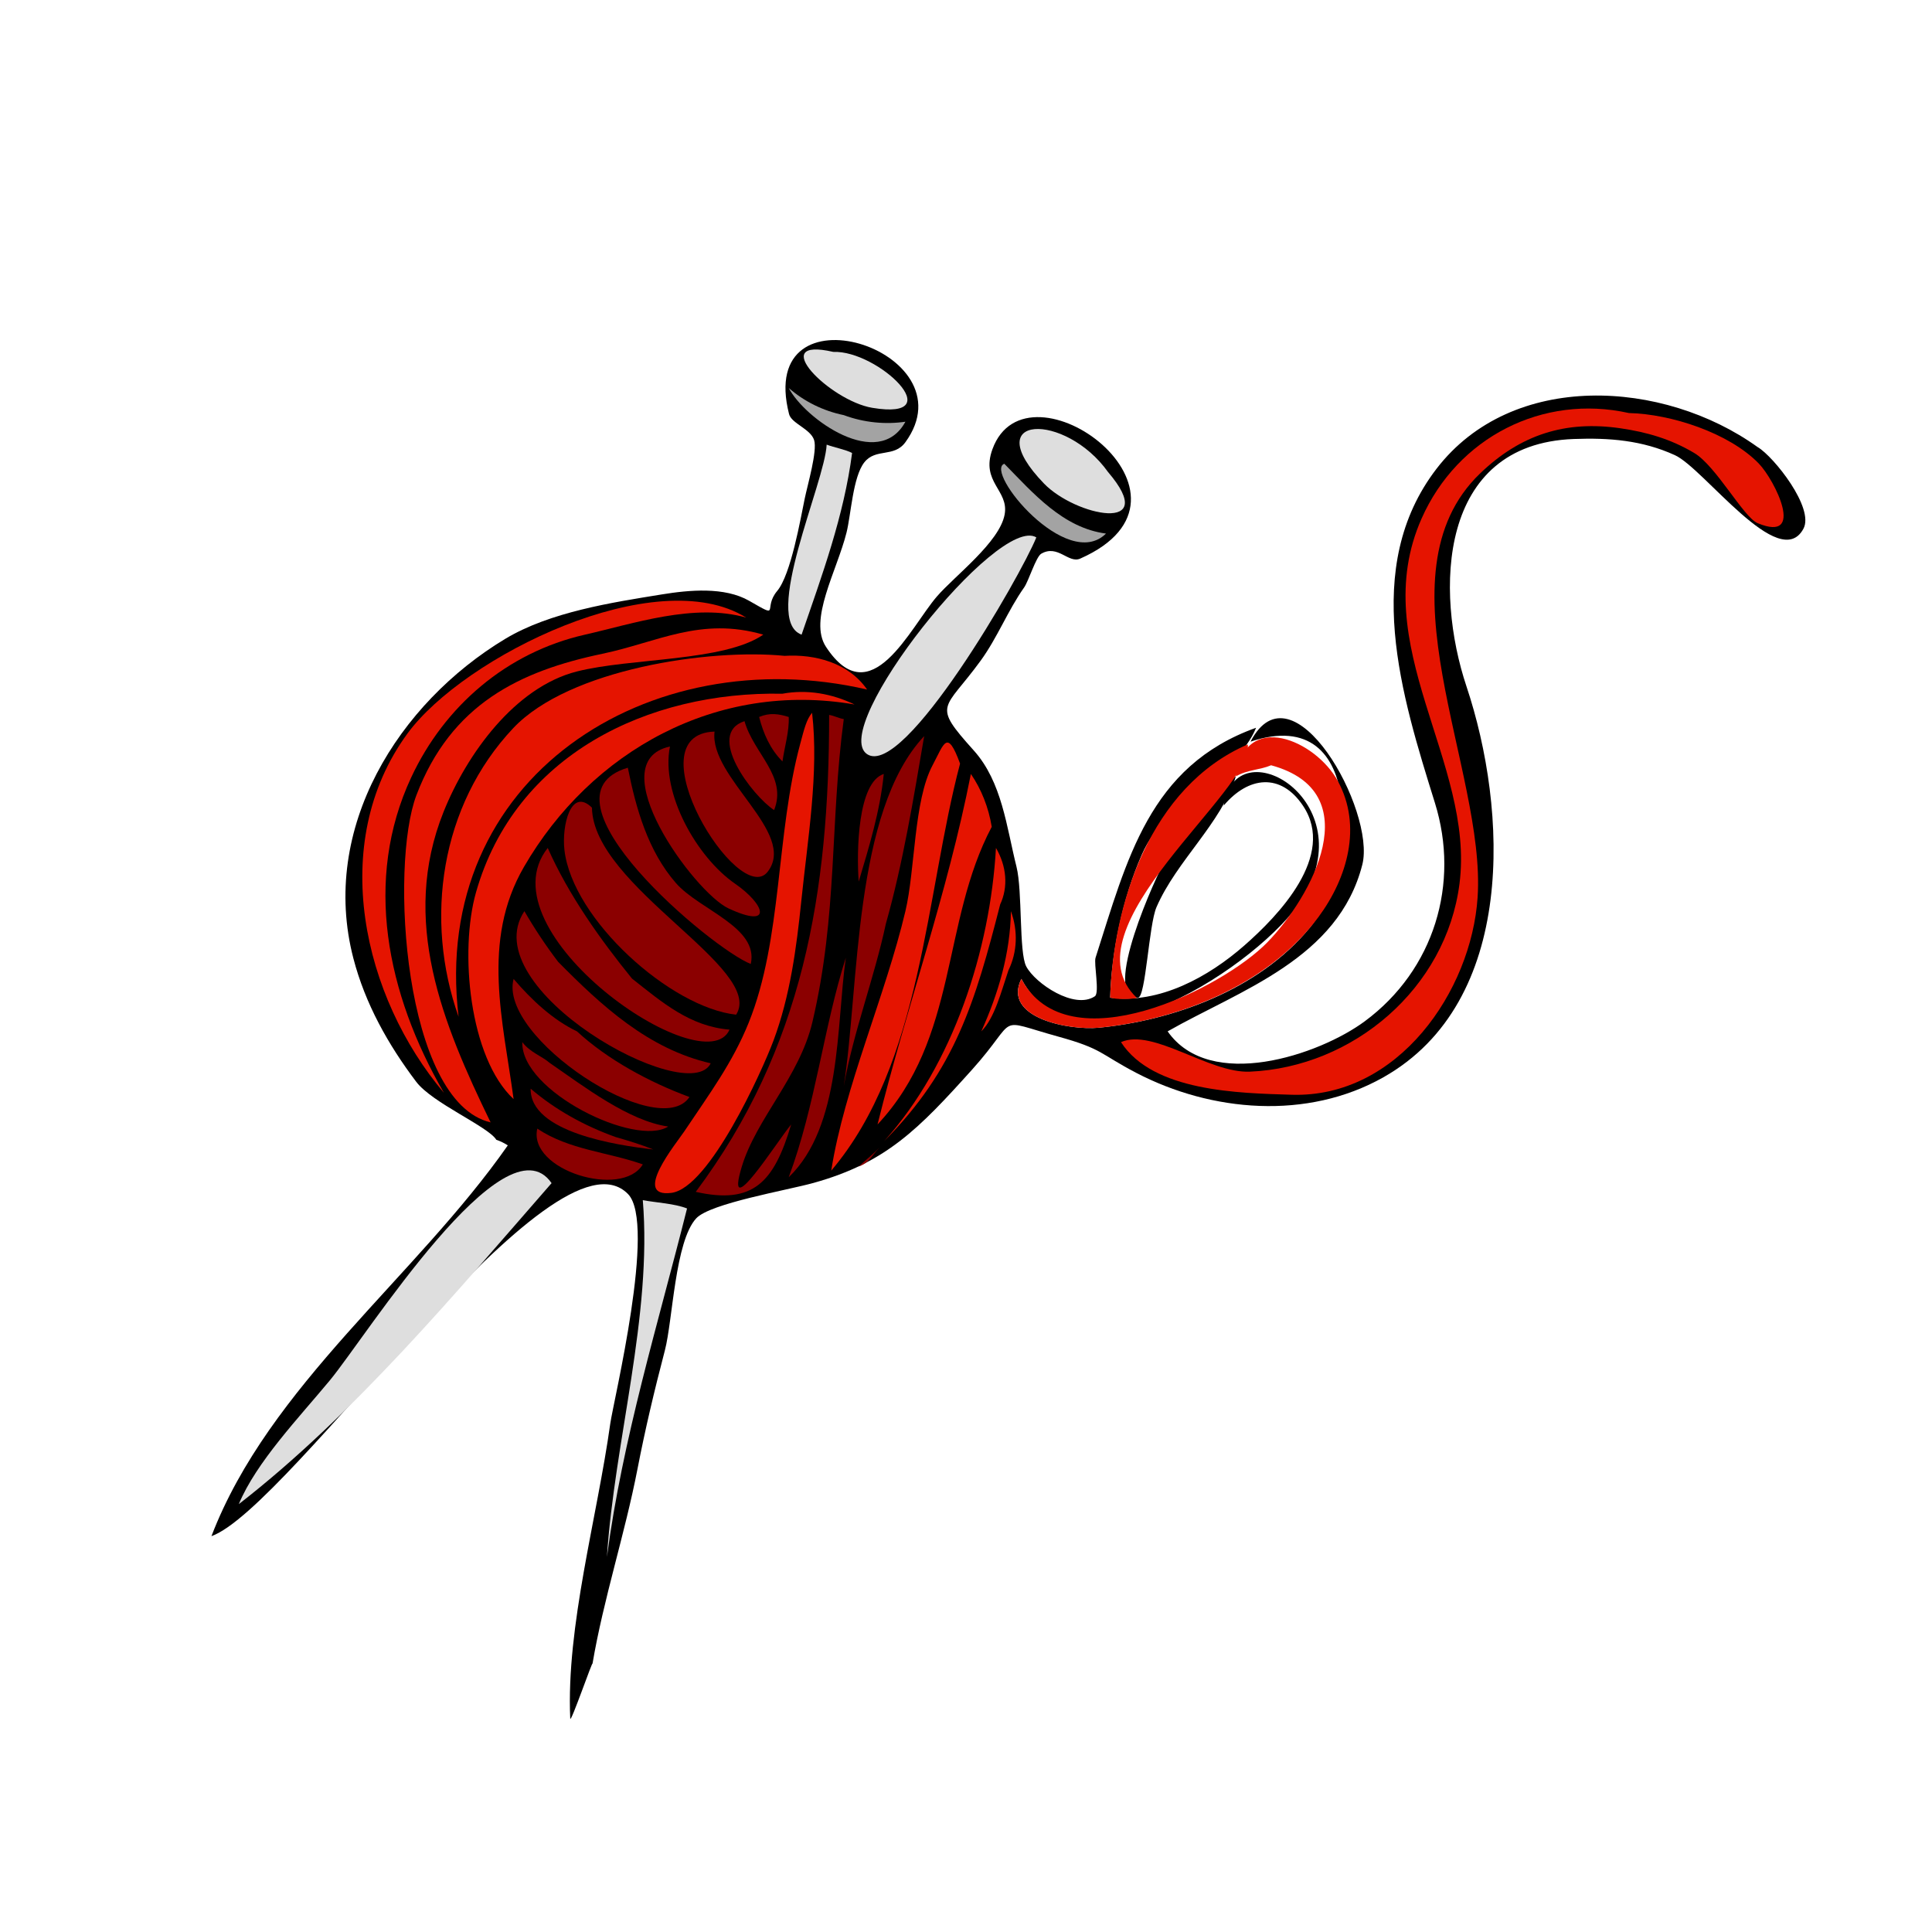
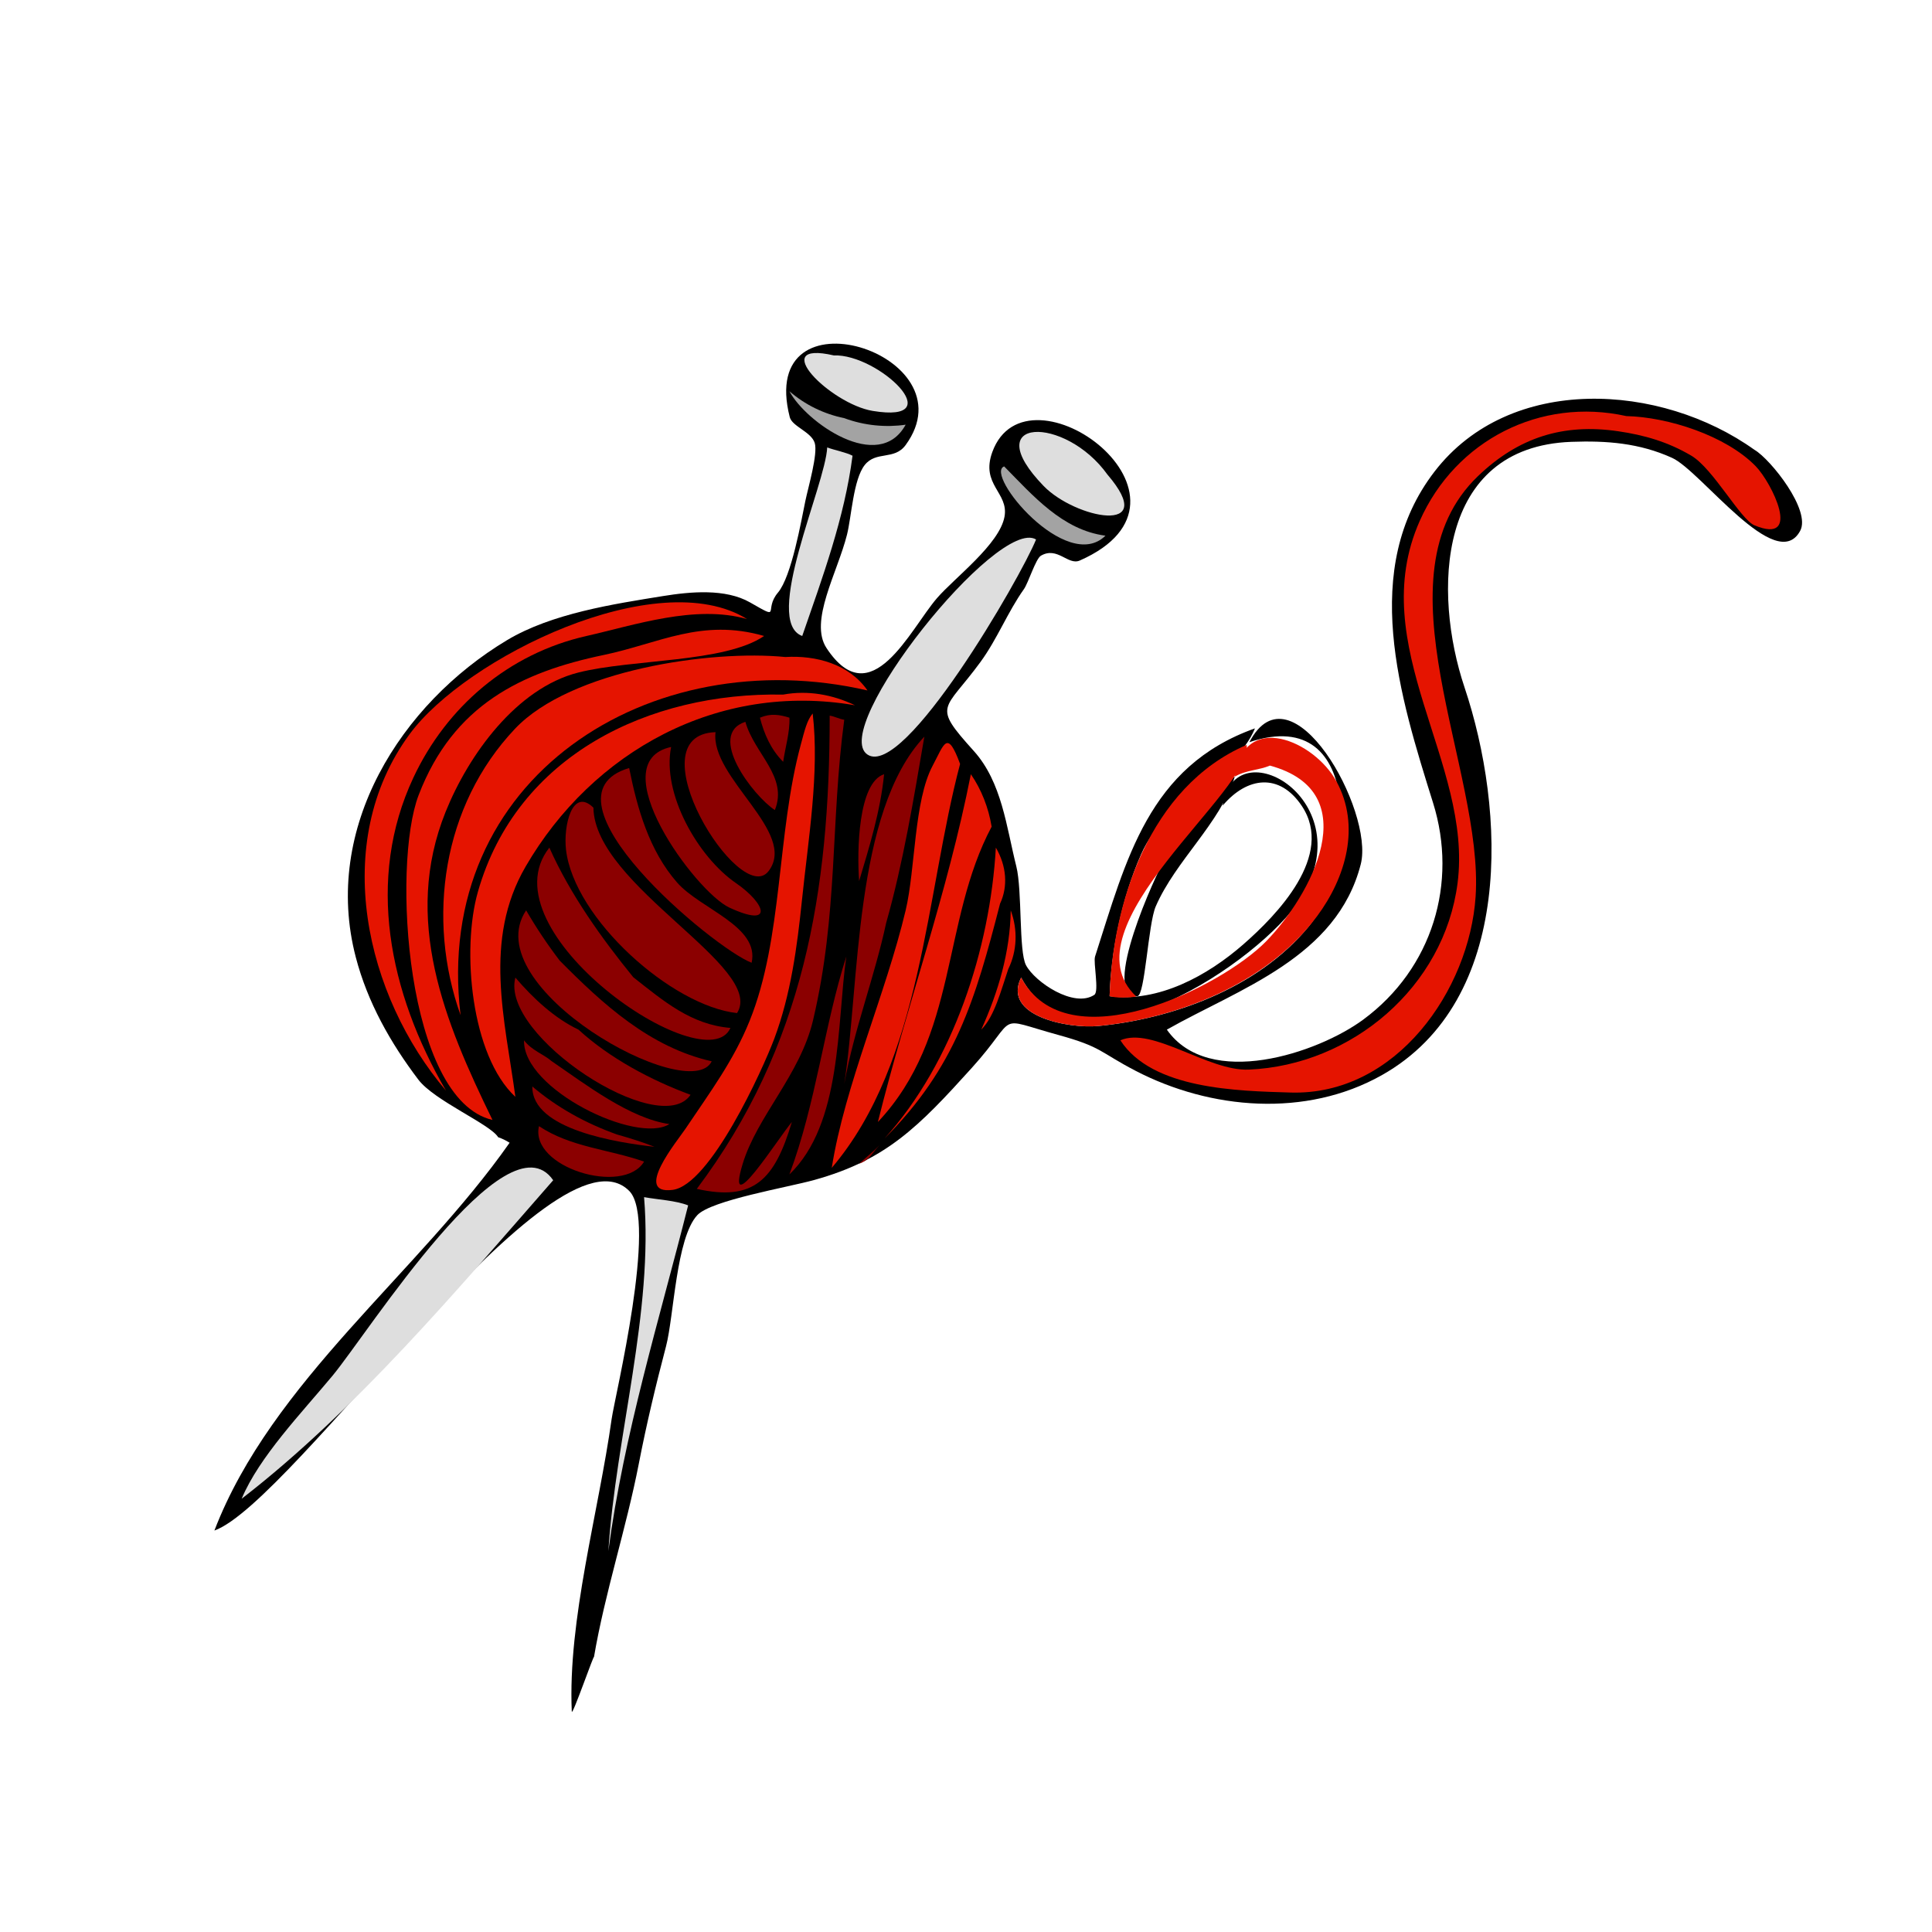
<svg xmlns="http://www.w3.org/2000/svg" id="Layer_1" xml:space="preserve" viewBox="0 0 328.125 328.125" version="1.0" width="350" height="350" enable-background="new">
  <defs id="defs5">
    <style type="text/css" id="style3">
			.c1 { fill: #e51400 }
            .c2 { fill: #8B0000 }
		</style>
-     <filter style="color-interpolation-filters:sRGB" id="filter4538">
-       <feBlend mode="screen" in2="BackgroundImage" id="feBlend4540" />
-     </filter>
-     <filter style="color-interpolation-filters:sRGB" id="filter4594">
-       <feBlend mode="color-dodge" in2="BackgroundImage" id="feBlend4596" />
+     <filter style="color-interpolation-filters:sRGB;" id="filter4538">
+       <feBlend mode="screen" in2="BackgroundImage" id="feBlend4540" result="fbSourceGraphic" />
+       <feColorMatrix result="fbSourceGraphicAlpha" in="fbSourceGraphic" values="0 0 0 -1 0 0 0 0 -1 0 0 0 0 -1 0 0 0 0 1 0" id="feColorMatrix4601" />
+       <feFlood id="feFlood4603" flood-opacity="0.498" flood-color="rgb(0,0,0)" result="flood" in="fbSourceGraphic" />
+       <feComposite in2="fbSourceGraphic" id="feComposite4605" in="flood" operator="in" result="composite1" />
+       <feGaussianBlur id="feGaussianBlur4607" in="composite1" stdDeviation="0.5" result="blur" />
+       <feOffset id="feOffset4609" dx="1" dy="1" result="offset" />
+       <feComposite in2="offset" id="feComposite4611" in="fbSourceGraphic" operator="over" result="composite2" />
    </filter>
  </defs>
-   <rect style="fill:#000000;fill-opacity:1;stroke-width:0.937;filter:url(#filter4594)" id="rect4532-7" width="328.987" height="335.922" x="0.585" y="-10.814" ry="142.834" transform="matrix(0.990238,0,0,0.9708387,1.614158,12.1142)" />
-   <rect style="fill:#ffb72c;fill-opacity:1;stroke-width:0.937;filter:url(#filter4538)" id="rect4532" width="328.987" height="335.922" x="0.585" y="-10.814" ry="142.834" transform="matrix(0.990238,0,0,0.9708387,0.626205,11.36401)" />
-   <g id="g3" transform="matrix(0.9947005,0,0,0.9921359,35.88572,57.74744)">
+   <rect style="fill:#ffb72c;fill-opacity:1;stroke-width:0.937;filter:url(#filter4538)" id="rect4532" width="328.987" height="335.922" x="0.585" y="-10.814" ry="142.834" transform="matrix(0.9863591,0,0,0.9633436,1.266535,12.33488)" />
+   <g id="g3" transform="matrix(0.9908041,0,0,0.9844763,36.38793,58.36022)">
    <path id="path5" d="m 264.02,18.327 c -16.047,-11.568 -41.9,-13.155 -54.826,3.716 -12.907,16.849 -5.959,38.873 -0.267,57.205 4.275,13.771 -0.098,28.556 -11.982,37.374 -7.806,5.792 -26.435,12.076 -33.657,1.725 12.419,-7.086 29.15,-12.417 33.24,-28.543 2.341,-9.231 -11.928,-34.896 -19.089,-21.051 20.227,-6.806 17.748,22.438 10.2,31.754 -8.853,10.921 -23.84,16.03 -36.096,17.215 -5.07,0.491 -16.534,-1.684 -13.231,-8.355 9.901,18.665 41.208,-3.021 47.87,-13.557 10.755,-17.011 -11.344,-29.709 -13.321,-16.115 4.182,-4.982 9.746,-5.688 13.559,0.06 5.668,8.546 -4.259,18.814 -10.05,23.905 -6.078,5.342 -14.476,10.037 -22.895,8.92 0.22,-7.524 1.989,-16.687 5.413,-24.5 4.376,-9.99 16.131,-13.423 19.502,-21.704 -18.282,6.555 -22.05,22.654 -27.411,39.366 -0.323,1.003 0.731,6.028 -0.12,6.6 -3.485,2.342 -10.189,-2.2 -11.715,-5.113 -1.262,-2.412 -0.621,-12.893 -1.664,-17.066 -1.697,-6.786 -2.463,-14.501 -7.284,-19.89 -7.245,-8.096 -5.098,-6.753 1.159,-15.372 2.878,-3.967 4.639,-8.586 7.432,-12.546 0.753,-1.067 2.024,-5.25 2.914,-5.769 2.836,-1.656 4.648,1.725 6.66,0.833 24.064,-10.671 -9.039,-35.101 -14.985,-18.732 -2.063,5.679 2.848,6.989 2.082,11.18 -0.871,4.76 -8.52,10.494 -11.566,14.034 -4.594,5.335 -11.276,20.31 -18.939,8.623 -3.029,-4.619 1.863,-12.984 3.508,-19.564 0.766,-3.067 1.081,-9.518 3.033,-12.011 1.949,-2.491 5.076,-0.777 7.016,-3.45 11.45,-15.771 -25.632,-27.573 -19.861,-4.816 0.408,1.61 3.693,2.532 4.281,4.46 0.569,1.871 -1.114,7.609 -1.605,9.99 -0.713,3.449 -2.36,13.028 -4.698,15.818 -2.546,3.039 0.758,4.887 -4.785,1.695 -4.224,-2.431 -10.254,-1.855 -14.898,-1.1 -8.457,1.375 -19.078,2.983 -26.758,7.611 -18.165,10.965 -31.719,32.342 -25.929,54.682 2.016,7.785 5.952,14.802 10.733,21.14 2.739,3.632 12.309,7.669 13.677,9.93 0.692,0.237 1.346,0.556 1.961,0.952 -15.663,22.49 -40.791,41.19 -50.603,66.9 13.454,-4.848 58.416,-71.549 71.12,-58.573 4.907,5.012 -2.486,35.448 -3.025,39.317 -2.236,16.079 -7.54,34.693 -6.834,50.475 0.043,0.996 3.981,-10.447 3.794,-9.336 1.884,-11.159 5.536,-22.225 7.702,-33.449 1.307,-6.771 2.855,-13.307 4.666,-20.247 1.34,-5.126 1.72,-18.673 5.353,-22.597 2.383,-2.571 15.483,-4.792 20.038,-6.064 12.374,-3.459 17.919,-9.207 27.028,-19.356 8.262,-9.207 3.612,-8.769 14.777,-5.679 7.568,2.095 7.058,2.938 13.26,6.185 12.89,6.742 29.238,8.124 42.221,0.772 22.835,-12.932 21.225,-45.787 14.183,-66.926 -5.413,-16.245 -4.89,-41.479 18.314,-42.339 6.051,-0.225 11.66,0.202 17.273,2.765 4.993,2.278 17.836,20.216 21.943,12.606 1.93,-3.541 -5.04,-12.326 -7.78,-13.969" />
    <path id="path7" d="m 162.87,89.089 c -1.325,2.101 -11.144,23.626 -4.639,23.489 1.318,-0.028 1.841,-12.457 3.152,-15.491 3.439,-7.958 11.052,-14.32 13.556,-22.388 -5.3,3.567 -8.62,9.377 -12.07,14.388" />
    <path id="path9" class="c1" d="m 180.95,72.795 c 16.755,4.573 6.919,22.532 -0.654,30.328 -7.623,7.846 -34.062,21.174 -41.982,6.243 -3.303,6.671 8.161,8.846 13.231,8.355 13.026,-1.26 28.633,-6.947 37.492,-18.939 4.958,-6.711 7.481,-15.569 3.33,-23.25 -3.789,-7.014 -15.858,-12.29 -17.425,-0.833 1.96,-1.157 4.13,-1.093 6.01,-1.903" style="fill:#e51400" />
    <path id="path11" class="c1" d="m 176.96,69.228 c -16.692,7.235 -23.024,27.466 -23.488,43.35 1.104,0.334 3.451,0.28 4.58,0.059 -12.63,-11.94 20.14,-35.657 18.91,-43.412" style="fill:#e51400" />
    <path id="path13" style="fill:#dedede" d="m 106.2,2.034 c 7.641,-0.294 20.196,11.83 6.66,9.573 -7.25,-1.209 -18.233,-12.246 -6.66,-9.573" />
    <path id="path15" style="fill:#a3a3a3" d="m 107.99,12.856 c 3.484,1.308 7.206,1.623 10.525,1.13 -4.614,8.5 -17.165,-0.479 -19.92,-5.769 2.67,2.329 5.89,3.918 9.39,4.639" />
    <path id="path17" class="c1" d="m 242.02,12.5 c 7.19,0.162 17.087,3.377 22.181,8.622 2.802,2.886 8.073,13.671 -0.179,10.228 -2.409,-1.004 -7.086,-9.786 -10.822,-12.011 -4.034,-2.404 -8.098,-3.567 -12.547,-4.223 -9.43,-1.389 -17.109,1.062 -24.023,7.731 -17.985,17.344 1.026,50.667 -0.416,72.546 -1.061,16.067 -13.586,34.375 -31.754,33.805 -9.011,-0.28 -23.675,-0.521 -29.138,-9.009 5.496,-2.424 15.038,5.354 22.002,5.056 17.687,-0.758 33.51,-14.28 35.796,-32.171 2.659,-20.784 -16.012,-40.899 -6.48,-62.497 6.15,-13.949 20.72,-21.349 35.38,-18.082" style="fill:#e51400" />
    <path id="path19" style="fill:#dedede" d="m 153.12,22.608 c 8.999,10.574 -5.559,7.549 -10.942,1.963 -11.5,-11.938 3.63,-12.26 10.94,-1.963" />
    <path id="path21" style="fill:#dedede" d="m 109.41,19.338 c -1.375,10.733 -5.152,21.01 -8.622,31.1 -6.878,-2.534 3.967,-25.961 4.281,-32.527 1.31,0.49 3.25,0.844 4.34,1.427" />
    <path id="path23" style="fill:#a3a3a3" d="m 135.4,21.181 c 4.933,5.032 9.991,10.983 17.364,11.952 -6.69,6.64 -20.86,-10.658 -17.36,-11.952" />
    <path id="path25" style="fill:#dedede" d="m 140.87,33.788 c -2.695,6.677 -22.605,41.336 -28.899,37.105 -6.66,-4.48 22.34,-41.113 28.9,-37.105" />
    <path id="path27" class="c1" d="M 91.338,47.523 C 82.484,44.967 71.973,48.583 63.805,50.437 50.443,53.471 39.81,62.672 34.133,74.876 25.982,92.392 29.914,111.89 39.722,128.87 25.944,112.558 19.772,86.189 33.478,67.385 43.118,54.162 75.958,37.92 91.338,47.523" style="fill:#e51400" />
    <path id="path29" class="c1" d="M 94.25,50.438 C 87.496,55.08 71.66,54.386 62.407,56.742 51.81,59.438 43.591,70.94 39.662,80.765 32.241,99.325 39.438,116.917 47.691,133.928 32.827,130.449 30.436,89.977 35.025,77.91 40.95,62.329 52.666,56.666 66.779,53.709 76.203,51.731 83.541,47.331 94.25,50.436" style="fill:#e51400" />
    <path id="path31" class="c1" d="m 97.879,54.065 c 5.267,-0.324 10.959,1.215 14.093,5.768 C 74.702,51.167 37.351,74.926 42.222,115.85 36.333,99.206 39.09,79.686 51.558,66.435 61.101,56.293 85.148,52.79 97.881,54.065" style="fill:#e51400" />
    <path id="path33" class="c1" d="m 97.522,60.547 c 4.205,-0.782 8.467,-0.011 12.309,1.843 C 86.356,58.318 64.823,70.365 53.37,90.22 46.041,102.921 49.833,116.636 51.617,129.942 44.013,122.847 42.356,104.579 45.194,94.56 51.869,70.991 74.569,60.1 97.523,60.549" style="fill:#e51400" />
    <path id="path35" class="c2" d="m 98.592,64.531 c 0.109,2.465 -0.725,5.159 -1.07,7.612 -2.085,-2.095 -3.259,-4.761 -3.983,-7.612 1.853,-0.787 3.36,-0.526 5.053,0" style="fill:#8b0000" />
    <path id="path37" class="c1" d="m 102.58,63.817 c 1.187,10.173 -0.76,21.668 -1.843,32.229 -0.821,8.009 -1.911,16.284 -4.756,23.904 -1.958,5.242 -10.957,25.225 -17.425,26.045 -6.823,0.866 0.83,-8.47 2.202,-10.524 4.307,-6.454 8.25,-11.772 11,-18.613 5.763,-14.329 4.626,-32.288 8.801,-47.75 0.64,-2.388 1.04,-4.129 2.02,-5.303" style="fill:#e51400" />
    <path id="path39" class="c2" d="m 107.99,64.888 c -2.363,17.723 -1.029,33.44 -5.352,51.853 -2.205,9.39 -9.601,16.562 -12.071,24.797 -3.043,10.145 6.046,-4.39 8.443,-7.255 -2.951,9.948 -6.5,13.746 -16.293,11.536 18.355,-24.622 22.776,-51.27 22.776,-81.645 0.83,0.131 1.68,0.597 2.49,0.713" style="fill:#8b0000" />
    <path id="path41" class="c2" d="m 91.041,65.245 c 1.556,5.55 7.358,9.443 5.054,15.223 C 92.372,78.019 84.341,67.432 91.041,65.245" style="fill:#8b0000" />
    <path id="path43" class="c2" d="M 85.926,67.028 C 84.982,74.885 100.06,84.329 95.024,90.992 90.115,97.49 71.708,67.504 85.926,67.028" style="fill:#8b0000" />
    <path id="path45" class="c2" d="m 115.18,99.912 c -1.999,9.377 -5.502,18.375 -7.195,27.83 2.672,-17.132 1.623,-47.021 13.736,-59.94 -1.82,10.721 -3.64,21.834 -6.54,32.112" style="fill:#8b0000" />
    <path id="path47" class="c1" d="m 127.85,72.499 c -5.913,22.389 -6.452,51.302 -22.002,69.693 2.251,-14.315 9.221,-29.848 12.666,-44.421 1.689,-7.144 1.408,-18.894 4.638,-24.976 1.99,-3.757 2.48,-6.301 4.69,-0.294" style="fill:#e51400" />
    <path id="path49" class="c2" d="m 78.314,69.584 c -1.612,8.02 4.586,18.965 11.12,23.489 5.124,3.548 6.546,7.809 -1.129,4.223 -5.856,-2.736 -22.1,-25.083 -9.991,-27.712" style="fill:#8b0000" />
    <path id="path51" class="c2" d="m 71.12,73.213 c 1.384,6.981 3.439,14.262 8.207,19.742 4.011,4.613 14.192,7.545 12.785,13.855 C 85.559,104.29 54.492,78.176 71.12,73.213" style="fill:#8b0000" />
    <path id="path53" class="c2" d="m 114.82,74.283 c -0.621,6.336 -2.527,12.537 -4.281,18.434 -0.38,-5.162 -0.19,-16.975 4.28,-18.434" style="fill:#8b0000" />
    <path id="path55" class="c1" d="m 133.26,83.321 c -8.647,16.376 -5.67,36.164 -19.505,50.962 5.021,-20.318 11.895,-39.353 15.937,-60 1.81,2.636 3.03,5.78 3.56,9.041" style="fill:#e51400" />
    <path id="path57" class="c2" d="m 64.994,80.051 c 0.191,13.52 29.613,27.522 24.619,35.44 -11.165,-1.213 -27.94,-16.263 -29.317,-28.186 -0.478,-4.141 1.077,-10.807 4.698,-7.253" style="fill:#8b0000" />
    <path id="path59" class="c2" d="m 71.833,109.31 c 5.18,4.095 9.875,8.178 16.65,8.742 -4.221,9.579 -42.351,-16.727 -31.04,-31.101 3.566,8.081 9.025,15.731 14.39,22.361" style="fill:#8b0000" />
    <path id="path61" class="c1" d="m 134.69,96.642 c -4.25,16.625 -7.633,28.187 -19.802,40.494 11.785,-13.11 18.104,-32.722 19.088,-50.187 1.83,3.145 2.12,6.686 0.71,9.689" style="fill:#e51400" />
    <path id="path63" class="c2" d="m 110.54,94.5 c -0.64,2.075 -0.51,1.657 0,0" style="fill:#8b0000" />
    <path id="path65" class="c2" d="m 59.227,106.45 c 7.44,7.553 15.422,14.928 26.045,17.363 -3.779,7.774 -40.553,-12.822 -31.813,-26.045 1.739,3.015 3.667,5.915 5.768,8.685" style="fill:#8b0000" />
    <path id="path67" class="c1" d="m 136.11,107.88 c -1.237,3.665 -2.368,8.216 -4.638,10.466 2.922,-6.495 4.954,-13.415 5.055,-20.575 1.23,3.355 1.1,6.985 -0.41,10.105" style="fill:#e51400" />
    <path id="path69" class="c2" d="m 108.34,105.74 c -1.648,11.717 -0.693,28.826 -9.751,37.581 4.571,-12.27 5.941,-25.59 9.751,-37.58" style="fill:#8b0000" />
    <path id="path71" class="c2" d="m 62.438,118.35 c 5.244,4.853 12.384,8.712 19.207,11.238 -5.262,7.832 -32.699,-10.208 -30.028,-20.218 3.055,3.59 6.709,7.01 10.821,8.98" style="fill:#8b0000" />
    <path id="path73" class="c2" d="m 57.8,123.76 c 5.885,4.06 13.455,9.917 20.217,10.88 -5.587,3.547 -25.161,-6.006 -24.915,-14.449 1.312,1.75 3.352,2.39 4.698,3.57" style="fill:#8b0000" />
    <path id="path75" class="c2" d="m 68.979,136.42 c 2.174,0.623 4.482,1.331 6.481,2.141 -6.17,-0.701 -21.063,-2.93 -20.933,-10.405 4.244,3.64 9.196,6.37 14.452,8.26" style="fill:#8b0000" />
    <path id="path77" class="c2" d="m 52.329,133.15 c 0.545,0.02 -1.319,-0.04 0,0" style="fill:#8b0000" />
    <path id="path79" class="c2" d="m 73.676,141.12 c -3.535,5.903 -19.634,1.01 -18.016,-6.124 5.446,3.65 11.965,3.98 18.016,6.12" style="fill:#8b0000" />
    <path id="path81" class="c2" d="m 114.11,138.21 c -1.391,1.429 -1.68,2.592 -3.568,3.269 1.16,-1.07 2.59,-2.23 3.57,-3.27" style="fill:#8b0000" />
    <path id="path83" style="fill:#dedede" d="m 58.098,144.33 c -16.316,18.75 -33.803,39.705 -53.4,54.945 2.992,-7.216 10.306,-14.838 15.58,-21.229 6.151,-7.46 29.862,-45.31 37.82,-33.72" />
    <path id="path85" style="fill:#dedede" d="m 81.229,148.67 c -4.938,19.726 -11.029,39.456 -13.677,59.645 1.281,-19.813 7.756,-41.315 6.124,-61.071 2.397,0.44 5.392,0.57 7.553,1.42" />
  </g>
</svg>
